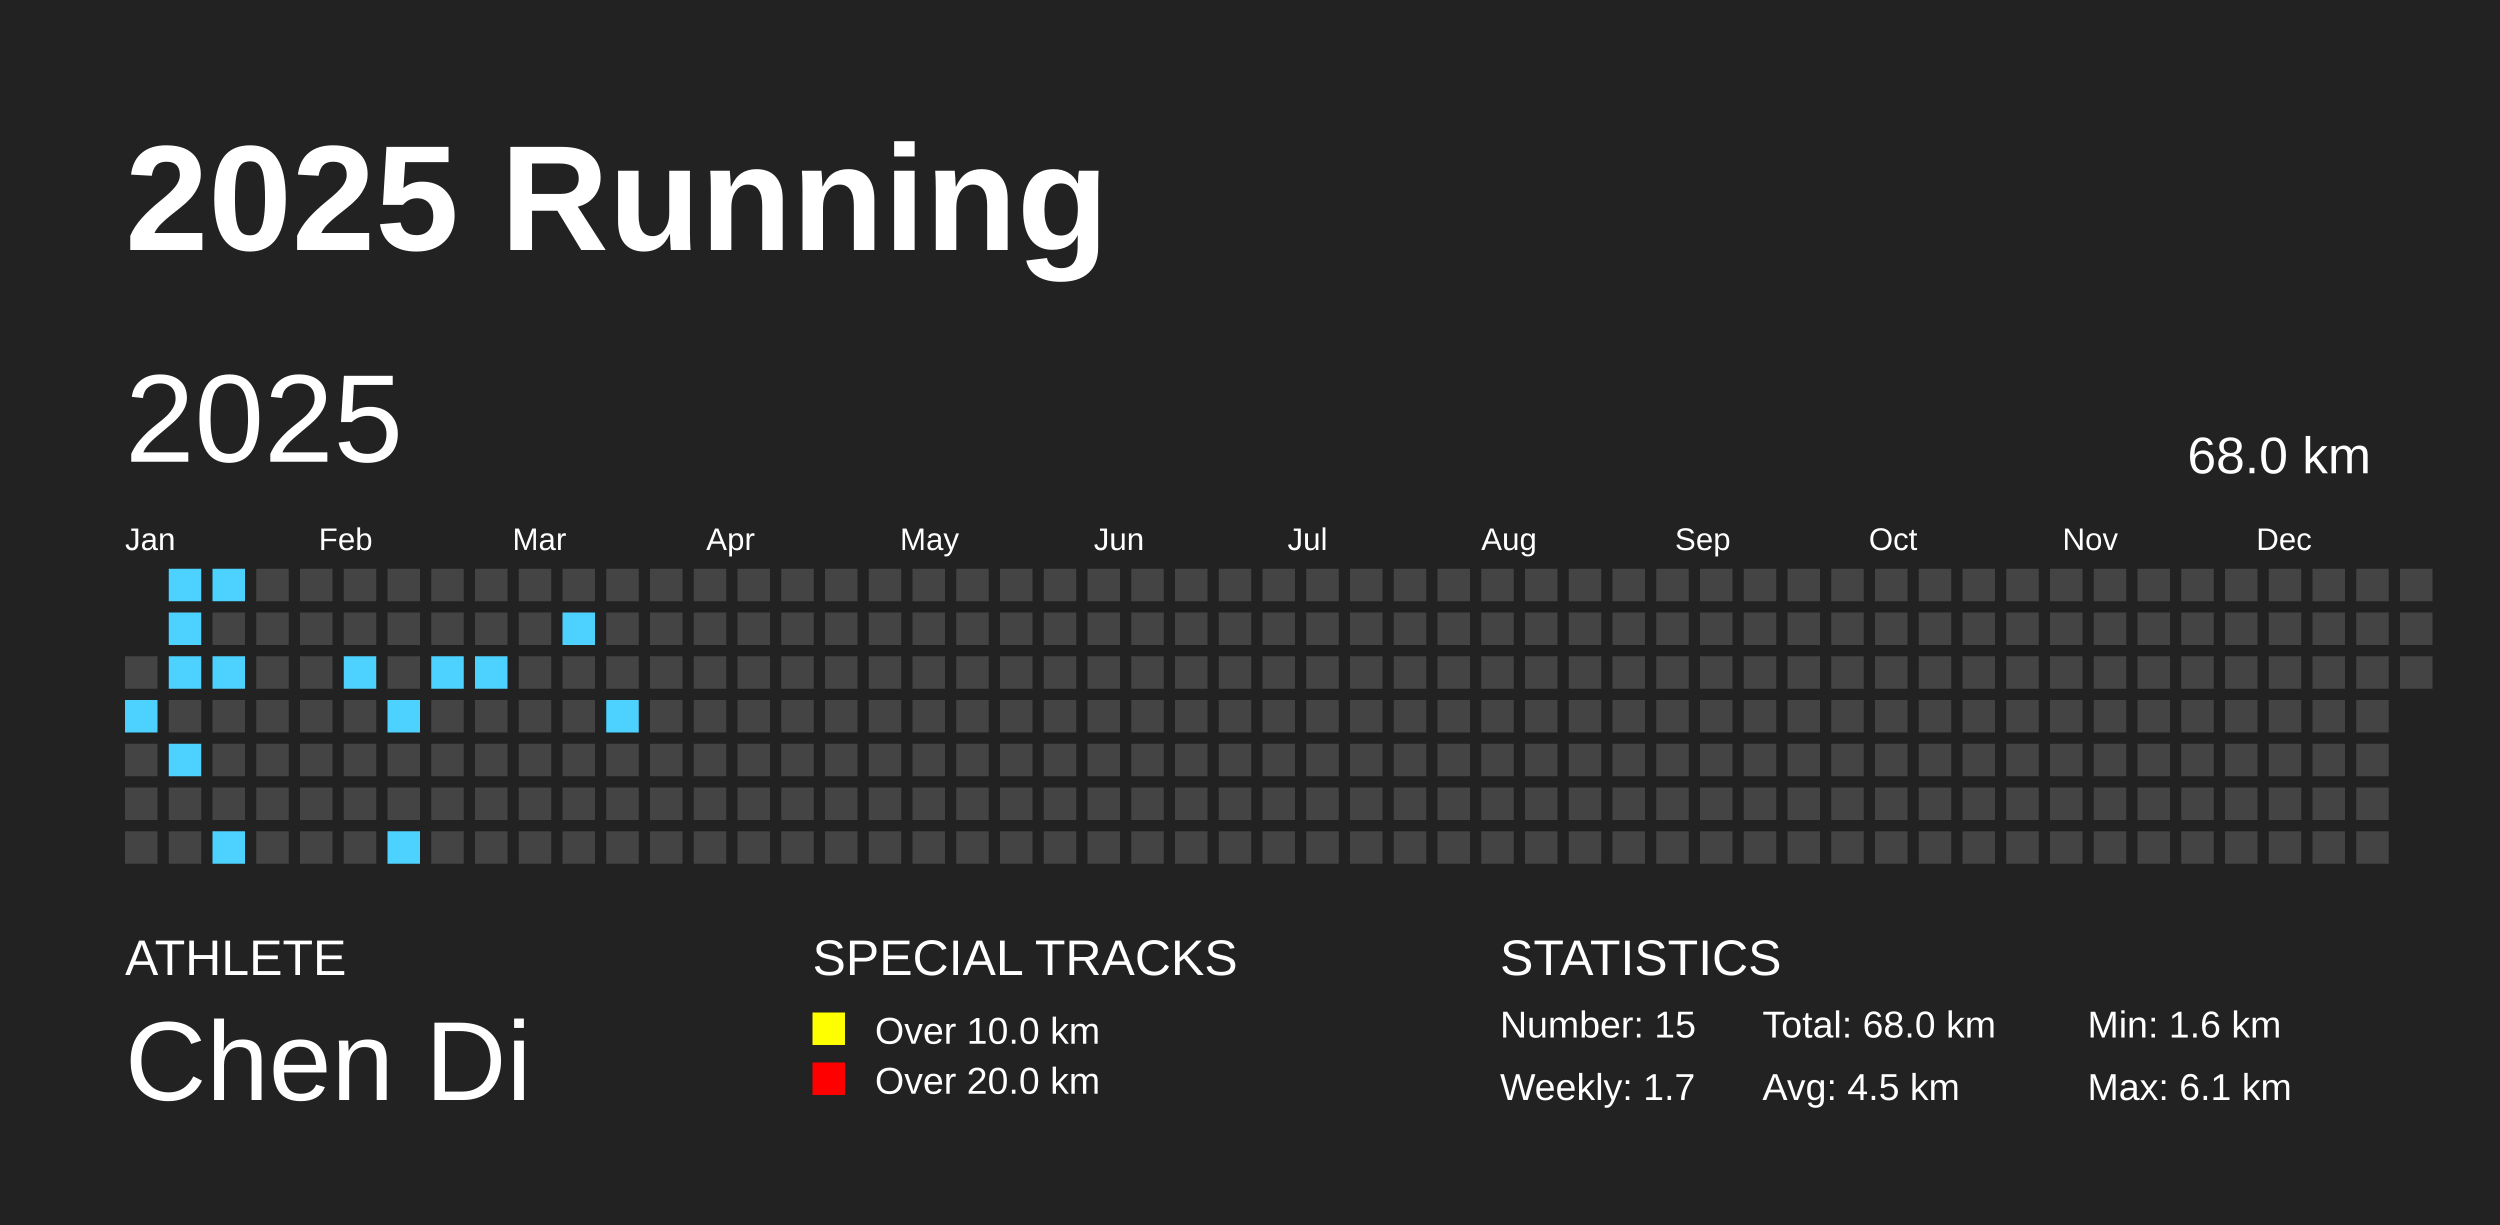
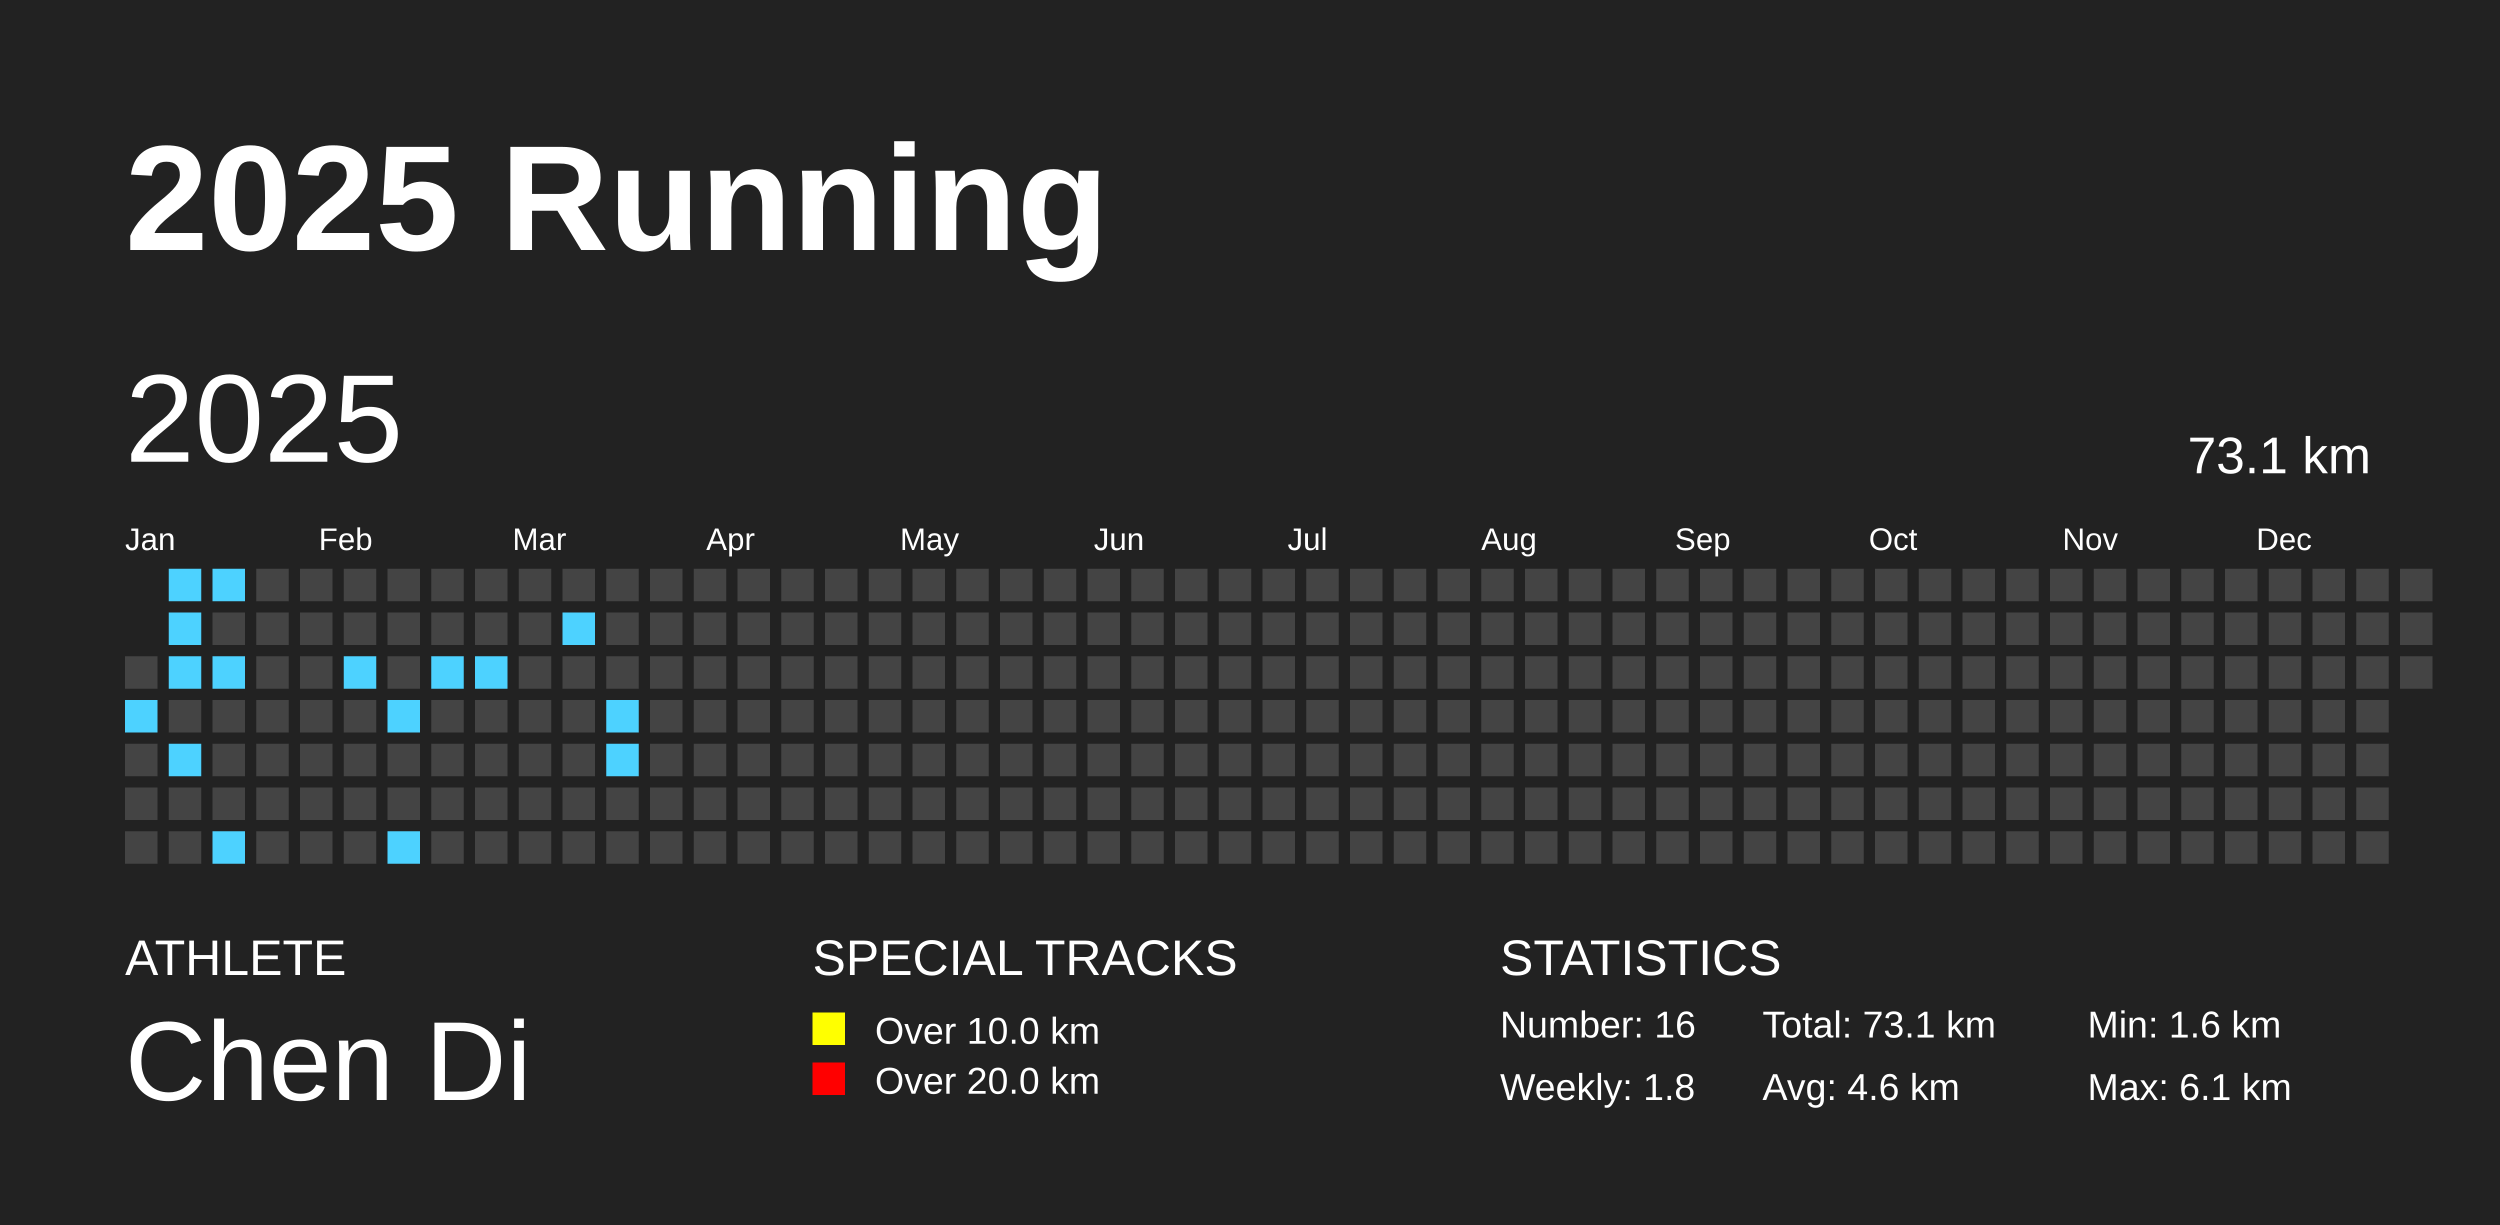
<svg xmlns="http://www.w3.org/2000/svg" baseProfile="full" height="98mm" version="1.1" viewBox="0,0,200,98" width="200mm">
  <defs />
  <rect fill="#222222" height="98" width="200" x="0" y="0" />
  <text fill="#FFFFFF" style="font-size:12px; font-family:Arial; font-weight:bold;" x="10" y="20">2025 Running</text>
  <text fill="#FFFFFF" style="font-size:4px; font-family:Arial" x="10" y="78">ATHLETE</text>
  <text fill="#FFFFFF" style="font-size:9px; font-family:Arial" x="10" y="88">Chen Di</text>
  <text fill="#FFFFFF" style="font-size:4px; font-family:Arial" x="65" y="78">SPECIAL TRACKS</text>
  <rect fill="yellow" height="2.6" width="2.6" x="65" y="81" />
  <text fill="#FFFFFF" style="font-size:3px; font-family:Arial" x="70" y="83.5">Over 10.0 km</text>
  <rect fill="red" height="2.6" width="2.6" x="65" y="85" />
  <text fill="#FFFFFF" style="font-size:3px; font-family:Arial" x="70" y="87.5">Over 20.0 km</text>
  <text fill="#FFFFFF" style="font-size:4px; font-family:Arial" x="120" y="78">STATISTICS</text>
-   <text fill="#FFFFFF" style="font-size:3px; font-family:Arial" x="120" y="83">Number: 15</text>
-   <text fill="#FFFFFF" style="font-size:3px; font-family:Arial" x="120" y="88">Weekly: 1.7</text>
-   <text fill="#FFFFFF" style="font-size:3px; font-family:Arial" x="141" y="83">Total: 68.0 km</text>
-   <text fill="#FFFFFF" style="font-size:3px; font-family:Arial" x="141" y="88">Avg: 4.5 km</text>
+   <text fill="#FFFFFF" style="font-size:3px; font-family:Arial" x="120" y="83">Number: 16</text>
+   <text fill="#FFFFFF" style="font-size:3px; font-family:Arial" x="120" y="88">Weekly: 1.8</text>
+   <text fill="#FFFFFF" style="font-size:3px; font-family:Arial" x="141" y="83">Total: 73.1 km</text>
+   <text fill="#FFFFFF" style="font-size:3px; font-family:Arial" x="141" y="88">Avg: 4.6 km</text>
  <text fill="#FFFFFF" style="font-size:3px; font-family:Arial" x="167" y="83">Min: 1.6 km</text>
  <text fill="#FFFFFF" style="font-size:3px; font-family:Arial" x="167" y="88">Max: 6.1 km</text>
  <text dominant-baseline="hanging" fill="#FFFFFF" style="font-size:10.0px; font-family:Arial;" x="10" y="30">2025</text>
-   <text dominant-baseline="hanging" fill="#FFFFFF" style="font-size:4.125px; font-family:Arial;" x="175" y="35">68.0 km</text>
+   <text dominant-baseline="hanging" fill="#FFFFFF" style="font-size:4.125px; font-family:Arial;" x="175" y="35">73.1 km</text>
  <text fill="#FFFFFF" style="font-size:2.5px; font-family:Arial" x="10.0" y="44">Jan</text>
  <text fill="#FFFFFF" style="font-size:2.5px; font-family:Arial" x="25.5" y="44">Feb</text>
  <text fill="#FFFFFF" style="font-size:2.5px; font-family:Arial" x="41.0" y="44">Mar</text>
  <text fill="#FFFFFF" style="font-size:2.5px; font-family:Arial" x="56.5" y="44">Apr</text>
  <text fill="#FFFFFF" style="font-size:2.5px; font-family:Arial" x="72.0" y="44">May</text>
  <text fill="#FFFFFF" style="font-size:2.5px; font-family:Arial" x="87.5" y="44">Jun</text>
  <text fill="#FFFFFF" style="font-size:2.5px; font-family:Arial" x="103.0" y="44">Jul</text>
  <text fill="#FFFFFF" style="font-size:2.5px; font-family:Arial" x="118.5" y="44">Aug</text>
  <text fill="#FFFFFF" style="font-size:2.5px; font-family:Arial" x="134.0" y="44">Sep</text>
  <text fill="#FFFFFF" style="font-size:2.5px; font-family:Arial" x="149.5" y="44">Oct</text>
  <text fill="#FFFFFF" style="font-size:2.5px; font-family:Arial" x="165.0" y="44">Nov</text>
  <text fill="#FFFFFF" style="font-size:2.5px; font-family:Arial" x="180.5" y="44">Dec</text>
  <rect fill="#444444" height="2.6" width="2.6" x="10.0" y="52.5" />
  <rect fill="#4DD2FF" height="2.6" width="2.6" x="10.0" y="56.0" />
  <rect fill="#444444" height="2.6" width="2.6" x="10.0" y="59.5" />
  <rect fill="#444444" height="2.6" width="2.6" x="10.0" y="63.0" />
  <rect fill="#444444" height="2.6" width="2.6" x="10.0" y="66.5" />
  <rect fill="#4DD2FF" height="2.6" width="2.6" x="13.5" y="45.5" />
  <rect fill="#4DD2FF" height="2.6" width="2.6" x="13.5" y="49.0" />
  <rect fill="#4DD2FF" height="2.6" width="2.6" x="13.5" y="52.5" />
  <rect fill="#444444" height="2.6" width="2.6" x="13.5" y="56.0" />
  <rect fill="#4DD2FF" height="2.6" width="2.6" x="13.5" y="59.5" />
  <rect fill="#444444" height="2.6" width="2.6" x="13.5" y="63.0" />
  <rect fill="#444444" height="2.6" width="2.6" x="13.5" y="66.5" />
  <rect fill="#4DD2FF" height="2.6" width="2.6" x="17.0" y="45.5" />
  <rect fill="#444444" height="2.6" width="2.6" x="17.0" y="49.0" />
  <rect fill="#4DD2FF" height="2.6" width="2.6" x="17.0" y="52.5" />
  <rect fill="#444444" height="2.6" width="2.6" x="17.0" y="56.0" />
  <rect fill="#444444" height="2.6" width="2.6" x="17.0" y="59.5" />
  <rect fill="#444444" height="2.6" width="2.6" x="17.0" y="63.0" />
  <rect fill="#4DD2FF" height="2.6" width="2.6" x="17.0" y="66.5" />
  <rect fill="#444444" height="2.6" width="2.6" x="20.5" y="45.5" />
  <rect fill="#444444" height="2.6" width="2.6" x="20.5" y="49.0" />
  <rect fill="#444444" height="2.6" width="2.6" x="20.5" y="52.5" />
  <rect fill="#444444" height="2.6" width="2.6" x="20.5" y="56.0" />
  <rect fill="#444444" height="2.6" width="2.6" x="20.5" y="59.5" />
  <rect fill="#444444" height="2.6" width="2.6" x="20.5" y="63.0" />
  <rect fill="#444444" height="2.6" width="2.6" x="20.5" y="66.5" />
  <rect fill="#444444" height="2.6" width="2.6" x="24.0" y="45.5" />
  <rect fill="#444444" height="2.6" width="2.6" x="24.0" y="49.0" />
  <rect fill="#444444" height="2.6" width="2.6" x="24.0" y="52.5" />
  <rect fill="#444444" height="2.6" width="2.6" x="24.0" y="56.0" />
  <rect fill="#444444" height="2.6" width="2.6" x="24.0" y="59.5" />
  <rect fill="#444444" height="2.6" width="2.6" x="24.0" y="63.0" />
  <rect fill="#444444" height="2.6" width="2.6" x="24.0" y="66.5" />
  <rect fill="#444444" height="2.6" width="2.6" x="27.5" y="45.5" />
  <rect fill="#444444" height="2.6" width="2.6" x="27.5" y="49.0" />
  <rect fill="#4DD2FF" height="2.6" width="2.6" x="27.5" y="52.5" />
  <rect fill="#444444" height="2.6" width="2.6" x="27.5" y="56.0" />
  <rect fill="#444444" height="2.6" width="2.6" x="27.5" y="59.5" />
  <rect fill="#444444" height="2.6" width="2.6" x="27.5" y="63.0" />
  <rect fill="#444444" height="2.6" width="2.6" x="27.5" y="66.5" />
  <rect fill="#444444" height="2.6" width="2.6" x="31.0" y="45.5" />
  <rect fill="#444444" height="2.6" width="2.6" x="31.0" y="49.0" />
  <rect fill="#444444" height="2.6" width="2.6" x="31.0" y="52.5" />
  <rect fill="#4DD2FF" height="2.6" width="2.6" x="31.0" y="56.0" />
  <rect fill="#444444" height="2.6" width="2.6" x="31.0" y="59.5" />
  <rect fill="#444444" height="2.6" width="2.6" x="31.0" y="63.0" />
  <rect fill="#4DD2FF" height="2.6" width="2.6" x="31.0" y="66.5" />
  <rect fill="#444444" height="2.6" width="2.6" x="34.5" y="45.5" />
  <rect fill="#444444" height="2.6" width="2.6" x="34.5" y="49.0" />
  <rect fill="#4DD2FF" height="2.6" width="2.6" x="34.5" y="52.5" />
  <rect fill="#444444" height="2.6" width="2.6" x="34.5" y="56.0" />
  <rect fill="#444444" height="2.6" width="2.6" x="34.5" y="59.5" />
  <rect fill="#444444" height="2.6" width="2.6" x="34.5" y="63.0" />
  <rect fill="#444444" height="2.6" width="2.6" x="34.5" y="66.5" />
  <rect fill="#444444" height="2.6" width="2.6" x="38.0" y="45.5" />
  <rect fill="#444444" height="2.6" width="2.6" x="38.0" y="49.0" />
  <rect fill="#4DD2FF" height="2.6" width="2.6" x="38.0" y="52.5" />
  <rect fill="#444444" height="2.6" width="2.6" x="38.0" y="56.0" />
  <rect fill="#444444" height="2.6" width="2.6" x="38.0" y="59.5" />
  <rect fill="#444444" height="2.6" width="2.6" x="38.0" y="63.0" />
  <rect fill="#444444" height="2.6" width="2.6" x="38.0" y="66.5" />
  <rect fill="#444444" height="2.6" width="2.6" x="41.5" y="45.5" />
  <rect fill="#444444" height="2.6" width="2.6" x="41.5" y="49.0" />
  <rect fill="#444444" height="2.6" width="2.6" x="41.5" y="52.5" />
  <rect fill="#444444" height="2.6" width="2.6" x="41.5" y="56.0" />
  <rect fill="#444444" height="2.6" width="2.6" x="41.5" y="59.5" />
  <rect fill="#444444" height="2.6" width="2.6" x="41.5" y="63.0" />
  <rect fill="#444444" height="2.6" width="2.6" x="41.5" y="66.5" />
  <rect fill="#444444" height="2.6" width="2.6" x="45.0" y="45.5" />
  <rect fill="#4DD2FF" height="2.6" width="2.6" x="45.0" y="49.0" />
  <rect fill="#444444" height="2.6" width="2.6" x="45.0" y="52.5" />
  <rect fill="#444444" height="2.6" width="2.6" x="45.0" y="56.0" />
  <rect fill="#444444" height="2.6" width="2.6" x="45.0" y="59.5" />
  <rect fill="#444444" height="2.6" width="2.6" x="45.0" y="63.0" />
  <rect fill="#444444" height="2.6" width="2.6" x="45.0" y="66.5" />
  <rect fill="#444444" height="2.6" width="2.6" x="48.5" y="45.5" />
  <rect fill="#444444" height="2.6" width="2.6" x="48.5" y="49.0" />
  <rect fill="#444444" height="2.6" width="2.6" x="48.5" y="52.5" />
  <rect fill="#4DD2FF" height="2.6" width="2.6" x="48.5" y="56.0" />
-   <rect fill="#444444" height="2.6" width="2.6" x="48.5" y="59.5" />
+   <rect fill="#4DD2FF" height="2.6" width="2.6" x="48.5" y="59.5" />
  <rect fill="#444444" height="2.6" width="2.6" x="48.5" y="63.0" />
  <rect fill="#444444" height="2.6" width="2.6" x="48.5" y="66.5" />
  <rect fill="#444444" height="2.6" width="2.6" x="52.0" y="45.5" />
  <rect fill="#444444" height="2.6" width="2.6" x="52.0" y="49.0" />
  <rect fill="#444444" height="2.6" width="2.6" x="52.0" y="52.5" />
  <rect fill="#444444" height="2.6" width="2.6" x="52.0" y="56.0" />
  <rect fill="#444444" height="2.6" width="2.6" x="52.0" y="59.5" />
  <rect fill="#444444" height="2.6" width="2.6" x="52.0" y="63.0" />
  <rect fill="#444444" height="2.6" width="2.6" x="52.0" y="66.5" />
  <rect fill="#444444" height="2.6" width="2.6" x="55.5" y="45.5" />
  <rect fill="#444444" height="2.6" width="2.6" x="55.5" y="49.0" />
  <rect fill="#444444" height="2.6" width="2.6" x="55.5" y="52.5" />
  <rect fill="#444444" height="2.6" width="2.6" x="55.5" y="56.0" />
  <rect fill="#444444" height="2.6" width="2.6" x="55.5" y="59.5" />
  <rect fill="#444444" height="2.6" width="2.6" x="55.5" y="63.0" />
  <rect fill="#444444" height="2.6" width="2.6" x="55.5" y="66.5" />
  <rect fill="#444444" height="2.6" width="2.6" x="59.0" y="45.5" />
  <rect fill="#444444" height="2.6" width="2.6" x="59.0" y="49.0" />
  <rect fill="#444444" height="2.6" width="2.6" x="59.0" y="52.5" />
  <rect fill="#444444" height="2.6" width="2.6" x="59.0" y="56.0" />
  <rect fill="#444444" height="2.6" width="2.6" x="59.0" y="59.5" />
  <rect fill="#444444" height="2.6" width="2.6" x="59.0" y="63.0" />
  <rect fill="#444444" height="2.6" width="2.6" x="59.0" y="66.5" />
  <rect fill="#444444" height="2.6" width="2.6" x="62.5" y="45.5" />
  <rect fill="#444444" height="2.6" width="2.6" x="62.5" y="49.0" />
  <rect fill="#444444" height="2.6" width="2.6" x="62.5" y="52.5" />
  <rect fill="#444444" height="2.6" width="2.6" x="62.5" y="56.0" />
  <rect fill="#444444" height="2.6" width="2.6" x="62.5" y="59.5" />
  <rect fill="#444444" height="2.6" width="2.6" x="62.5" y="63.0" />
  <rect fill="#444444" height="2.6" width="2.6" x="62.5" y="66.5" />
  <rect fill="#444444" height="2.6" width="2.6" x="66.0" y="45.5" />
  <rect fill="#444444" height="2.6" width="2.6" x="66.0" y="49.0" />
  <rect fill="#444444" height="2.6" width="2.6" x="66.0" y="52.5" />
  <rect fill="#444444" height="2.6" width="2.6" x="66.0" y="56.0" />
  <rect fill="#444444" height="2.6" width="2.6" x="66.0" y="59.5" />
  <rect fill="#444444" height="2.6" width="2.6" x="66.0" y="63.0" />
  <rect fill="#444444" height="2.6" width="2.6" x="66.0" y="66.5" />
  <rect fill="#444444" height="2.6" width="2.6" x="69.5" y="45.5" />
  <rect fill="#444444" height="2.6" width="2.6" x="69.5" y="49.0" />
  <rect fill="#444444" height="2.6" width="2.6" x="69.5" y="52.5" />
  <rect fill="#444444" height="2.6" width="2.6" x="69.5" y="56.0" />
  <rect fill="#444444" height="2.6" width="2.6" x="69.5" y="59.5" />
  <rect fill="#444444" height="2.6" width="2.6" x="69.5" y="63.0" />
  <rect fill="#444444" height="2.6" width="2.6" x="69.5" y="66.5" />
  <rect fill="#444444" height="2.6" width="2.6" x="73.0" y="45.5" />
  <rect fill="#444444" height="2.6" width="2.6" x="73.0" y="49.0" />
  <rect fill="#444444" height="2.6" width="2.6" x="73.0" y="52.5" />
  <rect fill="#444444" height="2.6" width="2.6" x="73.0" y="56.0" />
  <rect fill="#444444" height="2.6" width="2.6" x="73.0" y="59.5" />
  <rect fill="#444444" height="2.6" width="2.6" x="73.0" y="63.0" />
  <rect fill="#444444" height="2.6" width="2.6" x="73.0" y="66.5" />
  <rect fill="#444444" height="2.6" width="2.6" x="76.5" y="45.5" />
  <rect fill="#444444" height="2.6" width="2.6" x="76.5" y="49.0" />
  <rect fill="#444444" height="2.6" width="2.6" x="76.5" y="52.5" />
  <rect fill="#444444" height="2.6" width="2.6" x="76.5" y="56.0" />
  <rect fill="#444444" height="2.6" width="2.6" x="76.5" y="59.5" />
  <rect fill="#444444" height="2.6" width="2.6" x="76.5" y="63.0" />
  <rect fill="#444444" height="2.6" width="2.6" x="76.5" y="66.5" />
  <rect fill="#444444" height="2.6" width="2.6" x="80.0" y="45.5" />
  <rect fill="#444444" height="2.6" width="2.6" x="80.0" y="49.0" />
  <rect fill="#444444" height="2.6" width="2.6" x="80.0" y="52.5" />
  <rect fill="#444444" height="2.6" width="2.6" x="80.0" y="56.0" />
  <rect fill="#444444" height="2.6" width="2.6" x="80.0" y="59.5" />
  <rect fill="#444444" height="2.6" width="2.6" x="80.0" y="63.0" />
  <rect fill="#444444" height="2.6" width="2.6" x="80.0" y="66.5" />
  <rect fill="#444444" height="2.6" width="2.6" x="83.5" y="45.5" />
  <rect fill="#444444" height="2.6" width="2.6" x="83.5" y="49.0" />
  <rect fill="#444444" height="2.6" width="2.6" x="83.5" y="52.5" />
  <rect fill="#444444" height="2.6" width="2.6" x="83.5" y="56.0" />
  <rect fill="#444444" height="2.6" width="2.6" x="83.5" y="59.5" />
  <rect fill="#444444" height="2.6" width="2.6" x="83.5" y="63.0" />
  <rect fill="#444444" height="2.6" width="2.6" x="83.5" y="66.5" />
  <rect fill="#444444" height="2.6" width="2.6" x="87.0" y="45.5" />
  <rect fill="#444444" height="2.6" width="2.6" x="87.0" y="49.0" />
  <rect fill="#444444" height="2.6" width="2.6" x="87.0" y="52.5" />
  <rect fill="#444444" height="2.6" width="2.6" x="87.0" y="56.0" />
  <rect fill="#444444" height="2.6" width="2.6" x="87.0" y="59.5" />
  <rect fill="#444444" height="2.6" width="2.6" x="87.0" y="63.0" />
  <rect fill="#444444" height="2.6" width="2.6" x="87.0" y="66.5" />
  <rect fill="#444444" height="2.6" width="2.6" x="90.5" y="45.5" />
  <rect fill="#444444" height="2.6" width="2.6" x="90.5" y="49.0" />
  <rect fill="#444444" height="2.6" width="2.6" x="90.5" y="52.5" />
  <rect fill="#444444" height="2.6" width="2.6" x="90.5" y="56.0" />
  <rect fill="#444444" height="2.6" width="2.6" x="90.5" y="59.5" />
  <rect fill="#444444" height="2.6" width="2.6" x="90.5" y="63.0" />
  <rect fill="#444444" height="2.6" width="2.6" x="90.5" y="66.5" />
  <rect fill="#444444" height="2.6" width="2.6" x="94.0" y="45.5" />
  <rect fill="#444444" height="2.6" width="2.6" x="94.0" y="49.0" />
  <rect fill="#444444" height="2.6" width="2.6" x="94.0" y="52.5" />
  <rect fill="#444444" height="2.6" width="2.6" x="94.0" y="56.0" />
  <rect fill="#444444" height="2.6" width="2.6" x="94.0" y="59.5" />
  <rect fill="#444444" height="2.6" width="2.6" x="94.0" y="63.0" />
  <rect fill="#444444" height="2.6" width="2.6" x="94.0" y="66.5" />
  <rect fill="#444444" height="2.6" width="2.6" x="97.5" y="45.5" />
  <rect fill="#444444" height="2.6" width="2.6" x="97.5" y="49.0" />
  <rect fill="#444444" height="2.6" width="2.6" x="97.5" y="52.5" />
  <rect fill="#444444" height="2.6" width="2.6" x="97.5" y="56.0" />
  <rect fill="#444444" height="2.6" width="2.6" x="97.5" y="59.5" />
  <rect fill="#444444" height="2.6" width="2.6" x="97.5" y="63.0" />
  <rect fill="#444444" height="2.6" width="2.6" x="97.5" y="66.5" />
  <rect fill="#444444" height="2.6" width="2.6" x="101.0" y="45.5" />
  <rect fill="#444444" height="2.6" width="2.6" x="101.0" y="49.0" />
  <rect fill="#444444" height="2.6" width="2.6" x="101.0" y="52.5" />
  <rect fill="#444444" height="2.6" width="2.6" x="101.0" y="56.0" />
  <rect fill="#444444" height="2.6" width="2.6" x="101.0" y="59.5" />
  <rect fill="#444444" height="2.6" width="2.6" x="101.0" y="63.0" />
  <rect fill="#444444" height="2.6" width="2.6" x="101.0" y="66.5" />
  <rect fill="#444444" height="2.6" width="2.6" x="104.5" y="45.5" />
  <rect fill="#444444" height="2.6" width="2.6" x="104.5" y="49.0" />
  <rect fill="#444444" height="2.6" width="2.6" x="104.5" y="52.5" />
  <rect fill="#444444" height="2.6" width="2.6" x="104.5" y="56.0" />
  <rect fill="#444444" height="2.6" width="2.6" x="104.5" y="59.5" />
  <rect fill="#444444" height="2.6" width="2.6" x="104.5" y="63.0" />
  <rect fill="#444444" height="2.6" width="2.6" x="104.5" y="66.5" />
  <rect fill="#444444" height="2.6" width="2.6" x="108.0" y="45.5" />
  <rect fill="#444444" height="2.6" width="2.6" x="108.0" y="49.0" />
  <rect fill="#444444" height="2.6" width="2.6" x="108.0" y="52.5" />
  <rect fill="#444444" height="2.6" width="2.6" x="108.0" y="56.0" />
  <rect fill="#444444" height="2.6" width="2.6" x="108.0" y="59.5" />
  <rect fill="#444444" height="2.6" width="2.6" x="108.0" y="63.0" />
  <rect fill="#444444" height="2.6" width="2.6" x="108.0" y="66.5" />
  <rect fill="#444444" height="2.6" width="2.6" x="111.5" y="45.5" />
  <rect fill="#444444" height="2.6" width="2.6" x="111.5" y="49.0" />
  <rect fill="#444444" height="2.6" width="2.6" x="111.5" y="52.5" />
  <rect fill="#444444" height="2.6" width="2.6" x="111.5" y="56.0" />
  <rect fill="#444444" height="2.6" width="2.6" x="111.5" y="59.5" />
  <rect fill="#444444" height="2.6" width="2.6" x="111.5" y="63.0" />
  <rect fill="#444444" height="2.6" width="2.6" x="111.5" y="66.5" />
  <rect fill="#444444" height="2.6" width="2.6" x="115.0" y="45.5" />
  <rect fill="#444444" height="2.6" width="2.6" x="115.0" y="49.0" />
  <rect fill="#444444" height="2.6" width="2.6" x="115.0" y="52.5" />
  <rect fill="#444444" height="2.6" width="2.6" x="115.0" y="56.0" />
  <rect fill="#444444" height="2.6" width="2.6" x="115.0" y="59.5" />
  <rect fill="#444444" height="2.6" width="2.6" x="115.0" y="63.0" />
  <rect fill="#444444" height="2.6" width="2.6" x="115.0" y="66.5" />
  <rect fill="#444444" height="2.6" width="2.6" x="118.5" y="45.5" />
  <rect fill="#444444" height="2.6" width="2.6" x="118.5" y="49.0" />
  <rect fill="#444444" height="2.6" width="2.6" x="118.5" y="52.5" />
  <rect fill="#444444" height="2.6" width="2.6" x="118.5" y="56.0" />
  <rect fill="#444444" height="2.6" width="2.6" x="118.5" y="59.5" />
  <rect fill="#444444" height="2.6" width="2.6" x="118.5" y="63.0" />
  <rect fill="#444444" height="2.6" width="2.6" x="118.5" y="66.5" />
  <rect fill="#444444" height="2.6" width="2.6" x="122.0" y="45.5" />
  <rect fill="#444444" height="2.6" width="2.6" x="122.0" y="49.0" />
  <rect fill="#444444" height="2.6" width="2.6" x="122.0" y="52.5" />
  <rect fill="#444444" height="2.6" width="2.6" x="122.0" y="56.0" />
  <rect fill="#444444" height="2.6" width="2.6" x="122.0" y="59.5" />
  <rect fill="#444444" height="2.6" width="2.6" x="122.0" y="63.0" />
  <rect fill="#444444" height="2.6" width="2.6" x="122.0" y="66.5" />
  <rect fill="#444444" height="2.6" width="2.6" x="125.5" y="45.5" />
  <rect fill="#444444" height="2.6" width="2.6" x="125.5" y="49.0" />
  <rect fill="#444444" height="2.6" width="2.6" x="125.5" y="52.5" />
  <rect fill="#444444" height="2.6" width="2.6" x="125.5" y="56.0" />
  <rect fill="#444444" height="2.6" width="2.6" x="125.5" y="59.5" />
  <rect fill="#444444" height="2.6" width="2.6" x="125.5" y="63.0" />
  <rect fill="#444444" height="2.6" width="2.6" x="125.5" y="66.5" />
  <rect fill="#444444" height="2.6" width="2.6" x="129.0" y="45.5" />
  <rect fill="#444444" height="2.6" width="2.6" x="129.0" y="49.0" />
  <rect fill="#444444" height="2.6" width="2.6" x="129.0" y="52.5" />
  <rect fill="#444444" height="2.6" width="2.6" x="129.0" y="56.0" />
  <rect fill="#444444" height="2.6" width="2.6" x="129.0" y="59.5" />
  <rect fill="#444444" height="2.6" width="2.6" x="129.0" y="63.0" />
  <rect fill="#444444" height="2.6" width="2.6" x="129.0" y="66.5" />
  <rect fill="#444444" height="2.6" width="2.6" x="132.5" y="45.5" />
  <rect fill="#444444" height="2.6" width="2.6" x="132.5" y="49.0" />
  <rect fill="#444444" height="2.6" width="2.6" x="132.5" y="52.5" />
  <rect fill="#444444" height="2.6" width="2.6" x="132.5" y="56.0" />
  <rect fill="#444444" height="2.6" width="2.6" x="132.5" y="59.5" />
  <rect fill="#444444" height="2.6" width="2.6" x="132.5" y="63.0" />
  <rect fill="#444444" height="2.6" width="2.6" x="132.5" y="66.5" />
  <rect fill="#444444" height="2.6" width="2.6" x="136.0" y="45.5" />
  <rect fill="#444444" height="2.6" width="2.6" x="136.0" y="49.0" />
  <rect fill="#444444" height="2.6" width="2.6" x="136.0" y="52.5" />
  <rect fill="#444444" height="2.6" width="2.6" x="136.0" y="56.0" />
  <rect fill="#444444" height="2.6" width="2.6" x="136.0" y="59.5" />
  <rect fill="#444444" height="2.6" width="2.6" x="136.0" y="63.0" />
  <rect fill="#444444" height="2.6" width="2.6" x="136.0" y="66.5" />
  <rect fill="#444444" height="2.6" width="2.6" x="139.5" y="45.5" />
  <rect fill="#444444" height="2.6" width="2.6" x="139.5" y="49.0" />
  <rect fill="#444444" height="2.6" width="2.6" x="139.5" y="52.5" />
  <rect fill="#444444" height="2.6" width="2.6" x="139.5" y="56.0" />
  <rect fill="#444444" height="2.6" width="2.6" x="139.5" y="59.5" />
  <rect fill="#444444" height="2.6" width="2.6" x="139.5" y="63.0" />
  <rect fill="#444444" height="2.6" width="2.6" x="139.5" y="66.5" />
  <rect fill="#444444" height="2.6" width="2.6" x="143.0" y="45.5" />
  <rect fill="#444444" height="2.6" width="2.6" x="143.0" y="49.0" />
  <rect fill="#444444" height="2.6" width="2.6" x="143.0" y="52.5" />
  <rect fill="#444444" height="2.6" width="2.6" x="143.0" y="56.0" />
  <rect fill="#444444" height="2.6" width="2.6" x="143.0" y="59.5" />
  <rect fill="#444444" height="2.6" width="2.6" x="143.0" y="63.0" />
  <rect fill="#444444" height="2.6" width="2.6" x="143.0" y="66.5" />
  <rect fill="#444444" height="2.6" width="2.6" x="146.5" y="45.5" />
  <rect fill="#444444" height="2.6" width="2.6" x="146.5" y="49.0" />
  <rect fill="#444444" height="2.6" width="2.6" x="146.5" y="52.5" />
  <rect fill="#444444" height="2.6" width="2.6" x="146.5" y="56.0" />
  <rect fill="#444444" height="2.6" width="2.6" x="146.5" y="59.5" />
  <rect fill="#444444" height="2.6" width="2.6" x="146.5" y="63.0" />
  <rect fill="#444444" height="2.6" width="2.6" x="146.5" y="66.5" />
  <rect fill="#444444" height="2.6" width="2.6" x="150.0" y="45.5" />
  <rect fill="#444444" height="2.6" width="2.6" x="150.0" y="49.0" />
  <rect fill="#444444" height="2.6" width="2.6" x="150.0" y="52.5" />
  <rect fill="#444444" height="2.6" width="2.6" x="150.0" y="56.0" />
  <rect fill="#444444" height="2.6" width="2.6" x="150.0" y="59.5" />
  <rect fill="#444444" height="2.6" width="2.6" x="150.0" y="63.0" />
  <rect fill="#444444" height="2.6" width="2.6" x="150.0" y="66.5" />
  <rect fill="#444444" height="2.6" width="2.6" x="153.5" y="45.5" />
  <rect fill="#444444" height="2.6" width="2.6" x="153.5" y="49.0" />
  <rect fill="#444444" height="2.6" width="2.6" x="153.5" y="52.5" />
  <rect fill="#444444" height="2.6" width="2.6" x="153.5" y="56.0" />
  <rect fill="#444444" height="2.6" width="2.6" x="153.5" y="59.5" />
  <rect fill="#444444" height="2.6" width="2.6" x="153.5" y="63.0" />
  <rect fill="#444444" height="2.6" width="2.6" x="153.5" y="66.5" />
  <rect fill="#444444" height="2.6" width="2.6" x="157.0" y="45.5" />
  <rect fill="#444444" height="2.6" width="2.6" x="157.0" y="49.0" />
  <rect fill="#444444" height="2.6" width="2.6" x="157.0" y="52.5" />
  <rect fill="#444444" height="2.6" width="2.6" x="157.0" y="56.0" />
  <rect fill="#444444" height="2.6" width="2.6" x="157.0" y="59.5" />
  <rect fill="#444444" height="2.6" width="2.6" x="157.0" y="63.0" />
  <rect fill="#444444" height="2.6" width="2.6" x="157.0" y="66.5" />
  <rect fill="#444444" height="2.6" width="2.6" x="160.5" y="45.5" />
  <rect fill="#444444" height="2.6" width="2.6" x="160.5" y="49.0" />
  <rect fill="#444444" height="2.6" width="2.6" x="160.5" y="52.5" />
  <rect fill="#444444" height="2.6" width="2.6" x="160.5" y="56.0" />
  <rect fill="#444444" height="2.6" width="2.6" x="160.5" y="59.5" />
  <rect fill="#444444" height="2.6" width="2.6" x="160.5" y="63.0" />
  <rect fill="#444444" height="2.6" width="2.6" x="160.5" y="66.5" />
  <rect fill="#444444" height="2.6" width="2.6" x="164.0" y="45.5" />
  <rect fill="#444444" height="2.6" width="2.6" x="164.0" y="49.0" />
  <rect fill="#444444" height="2.6" width="2.6" x="164.0" y="52.5" />
  <rect fill="#444444" height="2.6" width="2.6" x="164.0" y="56.0" />
  <rect fill="#444444" height="2.6" width="2.6" x="164.0" y="59.5" />
  <rect fill="#444444" height="2.6" width="2.6" x="164.0" y="63.0" />
  <rect fill="#444444" height="2.6" width="2.6" x="164.0" y="66.5" />
  <rect fill="#444444" height="2.6" width="2.6" x="167.5" y="45.5" />
  <rect fill="#444444" height="2.6" width="2.6" x="167.5" y="49.0" />
  <rect fill="#444444" height="2.6" width="2.6" x="167.5" y="52.5" />
  <rect fill="#444444" height="2.6" width="2.6" x="167.5" y="56.0" />
  <rect fill="#444444" height="2.6" width="2.6" x="167.5" y="59.5" />
  <rect fill="#444444" height="2.6" width="2.6" x="167.5" y="63.0" />
  <rect fill="#444444" height="2.6" width="2.6" x="167.5" y="66.5" />
  <rect fill="#444444" height="2.6" width="2.6" x="171.0" y="45.5" />
  <rect fill="#444444" height="2.6" width="2.6" x="171.0" y="49.0" />
  <rect fill="#444444" height="2.6" width="2.6" x="171.0" y="52.5" />
  <rect fill="#444444" height="2.6" width="2.6" x="171.0" y="56.0" />
  <rect fill="#444444" height="2.6" width="2.6" x="171.0" y="59.5" />
  <rect fill="#444444" height="2.6" width="2.6" x="171.0" y="63.0" />
  <rect fill="#444444" height="2.6" width="2.6" x="171.0" y="66.5" />
  <rect fill="#444444" height="2.6" width="2.6" x="174.5" y="45.5" />
  <rect fill="#444444" height="2.6" width="2.6" x="174.5" y="49.0" />
  <rect fill="#444444" height="2.6" width="2.6" x="174.5" y="52.5" />
  <rect fill="#444444" height="2.6" width="2.6" x="174.5" y="56.0" />
  <rect fill="#444444" height="2.6" width="2.6" x="174.5" y="59.5" />
  <rect fill="#444444" height="2.6" width="2.6" x="174.5" y="63.0" />
  <rect fill="#444444" height="2.6" width="2.6" x="174.5" y="66.5" />
  <rect fill="#444444" height="2.6" width="2.6" x="178.0" y="45.5" />
  <rect fill="#444444" height="2.6" width="2.6" x="178.0" y="49.0" />
  <rect fill="#444444" height="2.6" width="2.6" x="178.0" y="52.5" />
  <rect fill="#444444" height="2.6" width="2.6" x="178.0" y="56.0" />
  <rect fill="#444444" height="2.6" width="2.6" x="178.0" y="59.5" />
  <rect fill="#444444" height="2.6" width="2.6" x="178.0" y="63.0" />
  <rect fill="#444444" height="2.6" width="2.6" x="178.0" y="66.5" />
  <rect fill="#444444" height="2.6" width="2.6" x="181.5" y="45.5" />
  <rect fill="#444444" height="2.6" width="2.6" x="181.5" y="49.0" />
  <rect fill="#444444" height="2.6" width="2.6" x="181.5" y="52.5" />
  <rect fill="#444444" height="2.6" width="2.6" x="181.5" y="56.0" />
  <rect fill="#444444" height="2.6" width="2.6" x="181.5" y="59.5" />
  <rect fill="#444444" height="2.6" width="2.6" x="181.5" y="63.0" />
  <rect fill="#444444" height="2.6" width="2.6" x="181.5" y="66.5" />
  <rect fill="#444444" height="2.6" width="2.6" x="185.0" y="45.5" />
  <rect fill="#444444" height="2.6" width="2.6" x="185.0" y="49.0" />
  <rect fill="#444444" height="2.6" width="2.6" x="185.0" y="52.5" />
  <rect fill="#444444" height="2.6" width="2.6" x="185.0" y="56.0" />
  <rect fill="#444444" height="2.6" width="2.6" x="185.0" y="59.5" />
  <rect fill="#444444" height="2.6" width="2.6" x="185.0" y="63.0" />
  <rect fill="#444444" height="2.6" width="2.6" x="185.0" y="66.5" />
  <rect fill="#444444" height="2.6" width="2.6" x="188.5" y="45.5" />
  <rect fill="#444444" height="2.6" width="2.6" x="188.5" y="49.0" />
  <rect fill="#444444" height="2.6" width="2.6" x="188.5" y="52.5" />
  <rect fill="#444444" height="2.6" width="2.6" x="188.5" y="56.0" />
  <rect fill="#444444" height="2.6" width="2.6" x="188.5" y="59.5" />
  <rect fill="#444444" height="2.6" width="2.6" x="188.5" y="63.0" />
  <rect fill="#444444" height="2.6" width="2.6" x="188.5" y="66.5" />
  <rect fill="#444444" height="2.6" width="2.6" x="192.0" y="45.5" />
  <rect fill="#444444" height="2.6" width="2.6" x="192.0" y="49.0" />
  <rect fill="#444444" height="2.6" width="2.6" x="192.0" y="52.5" />
</svg>
